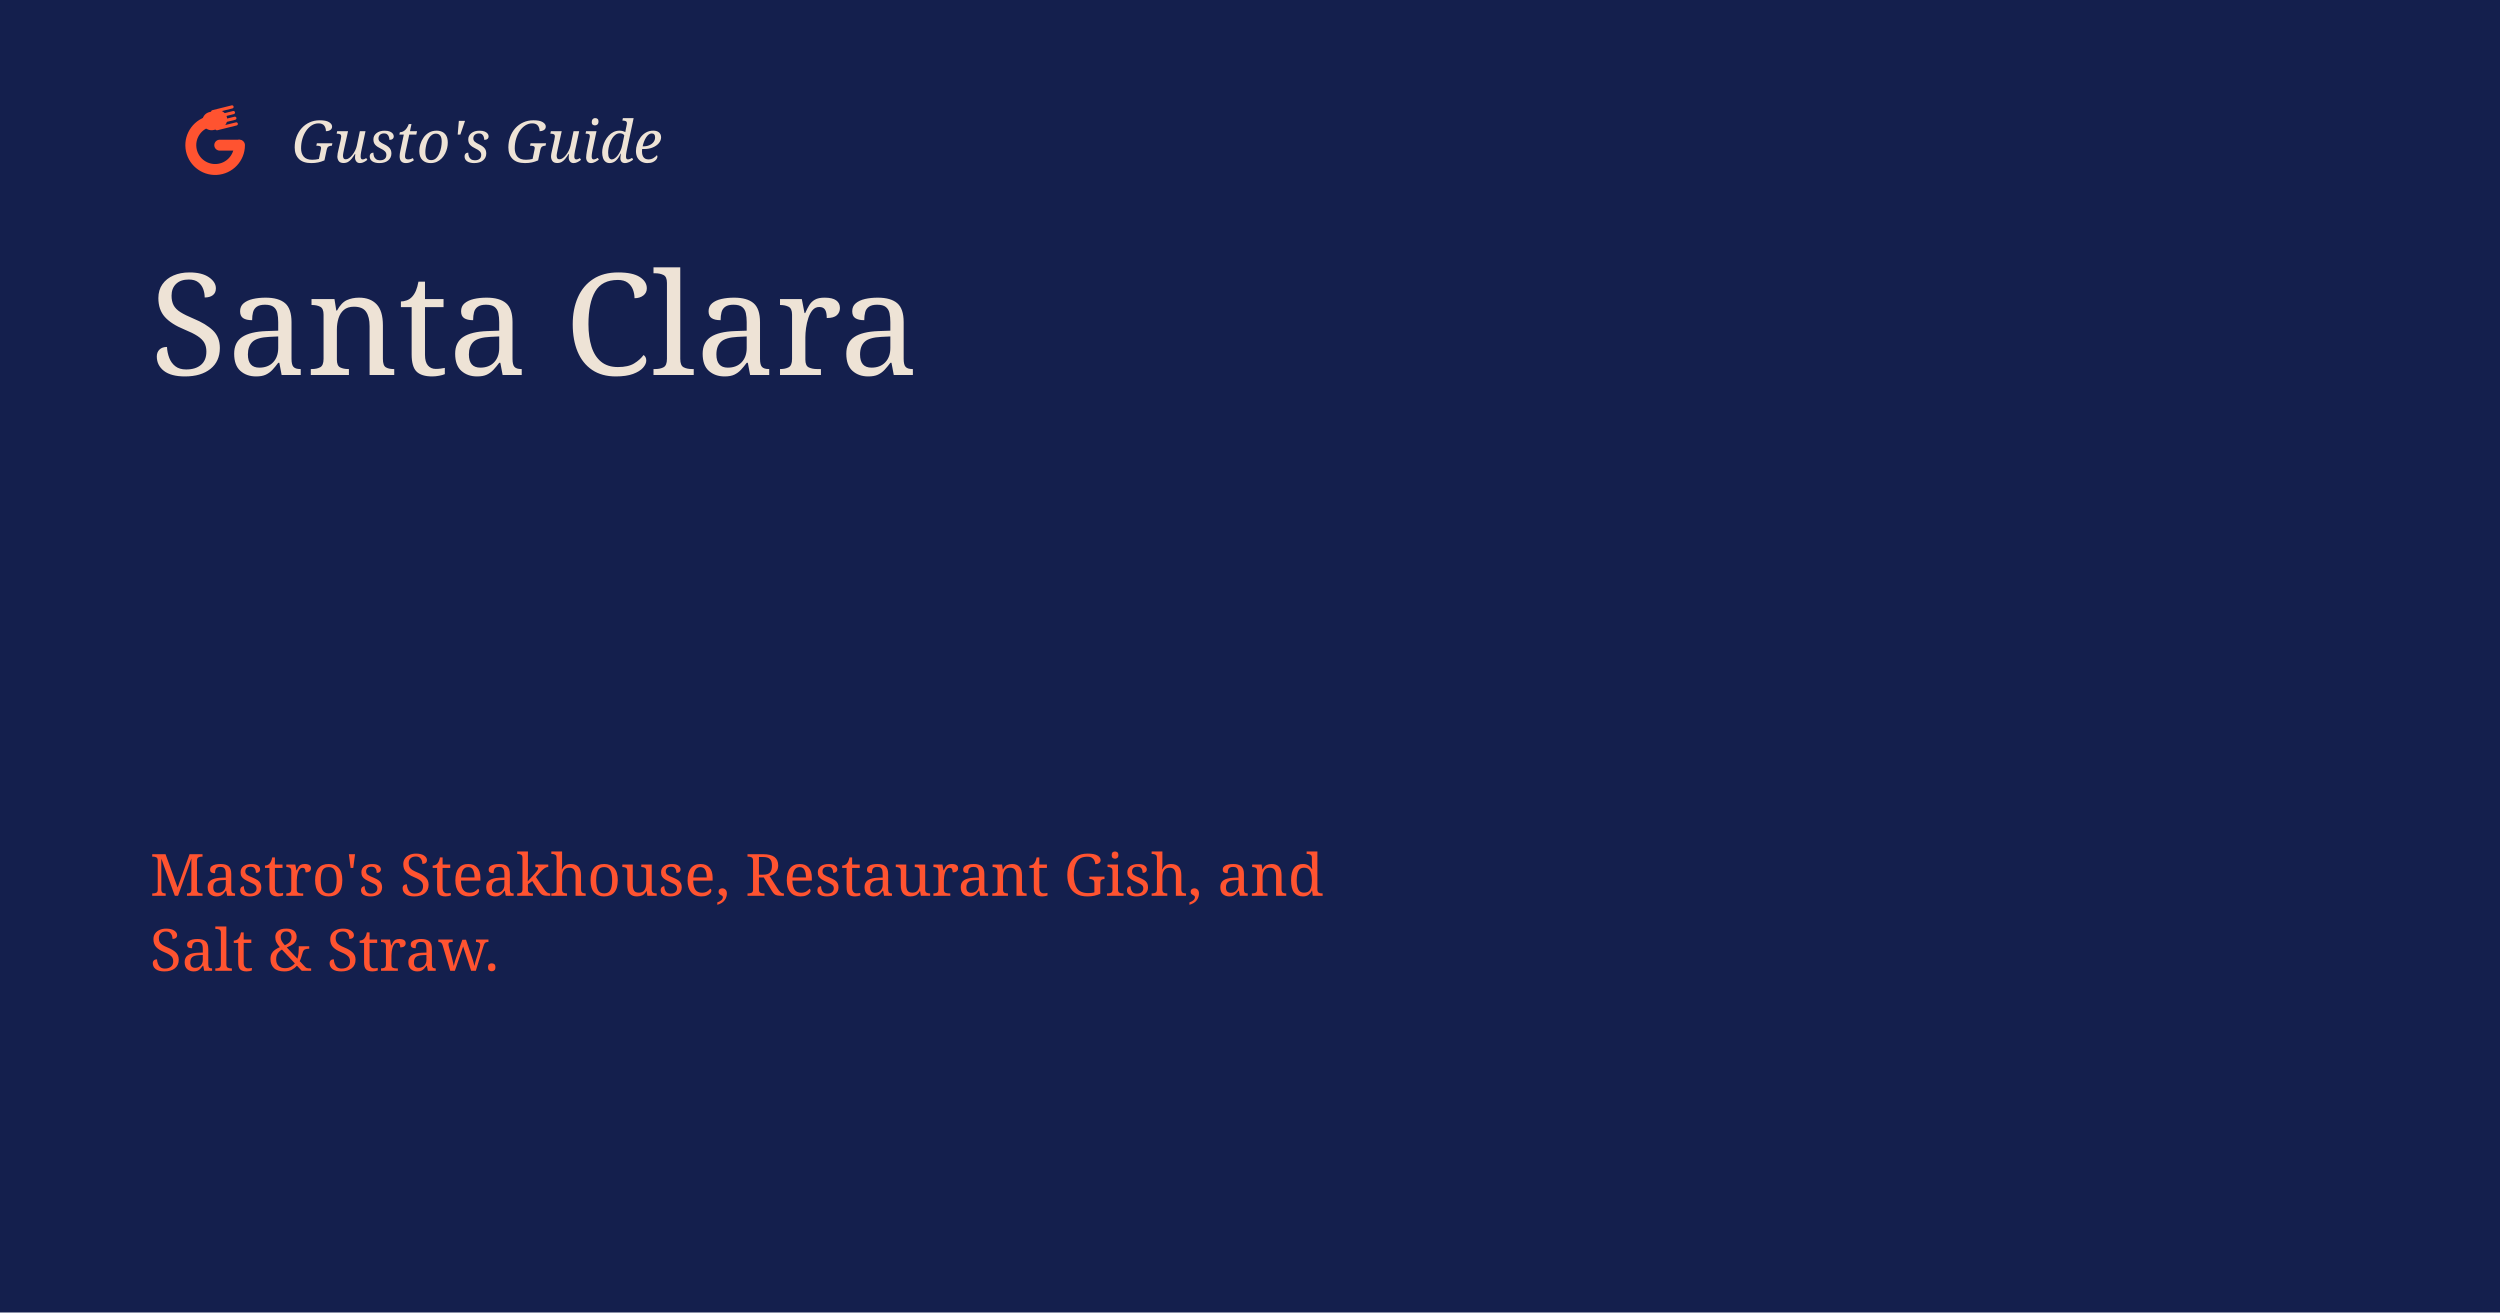
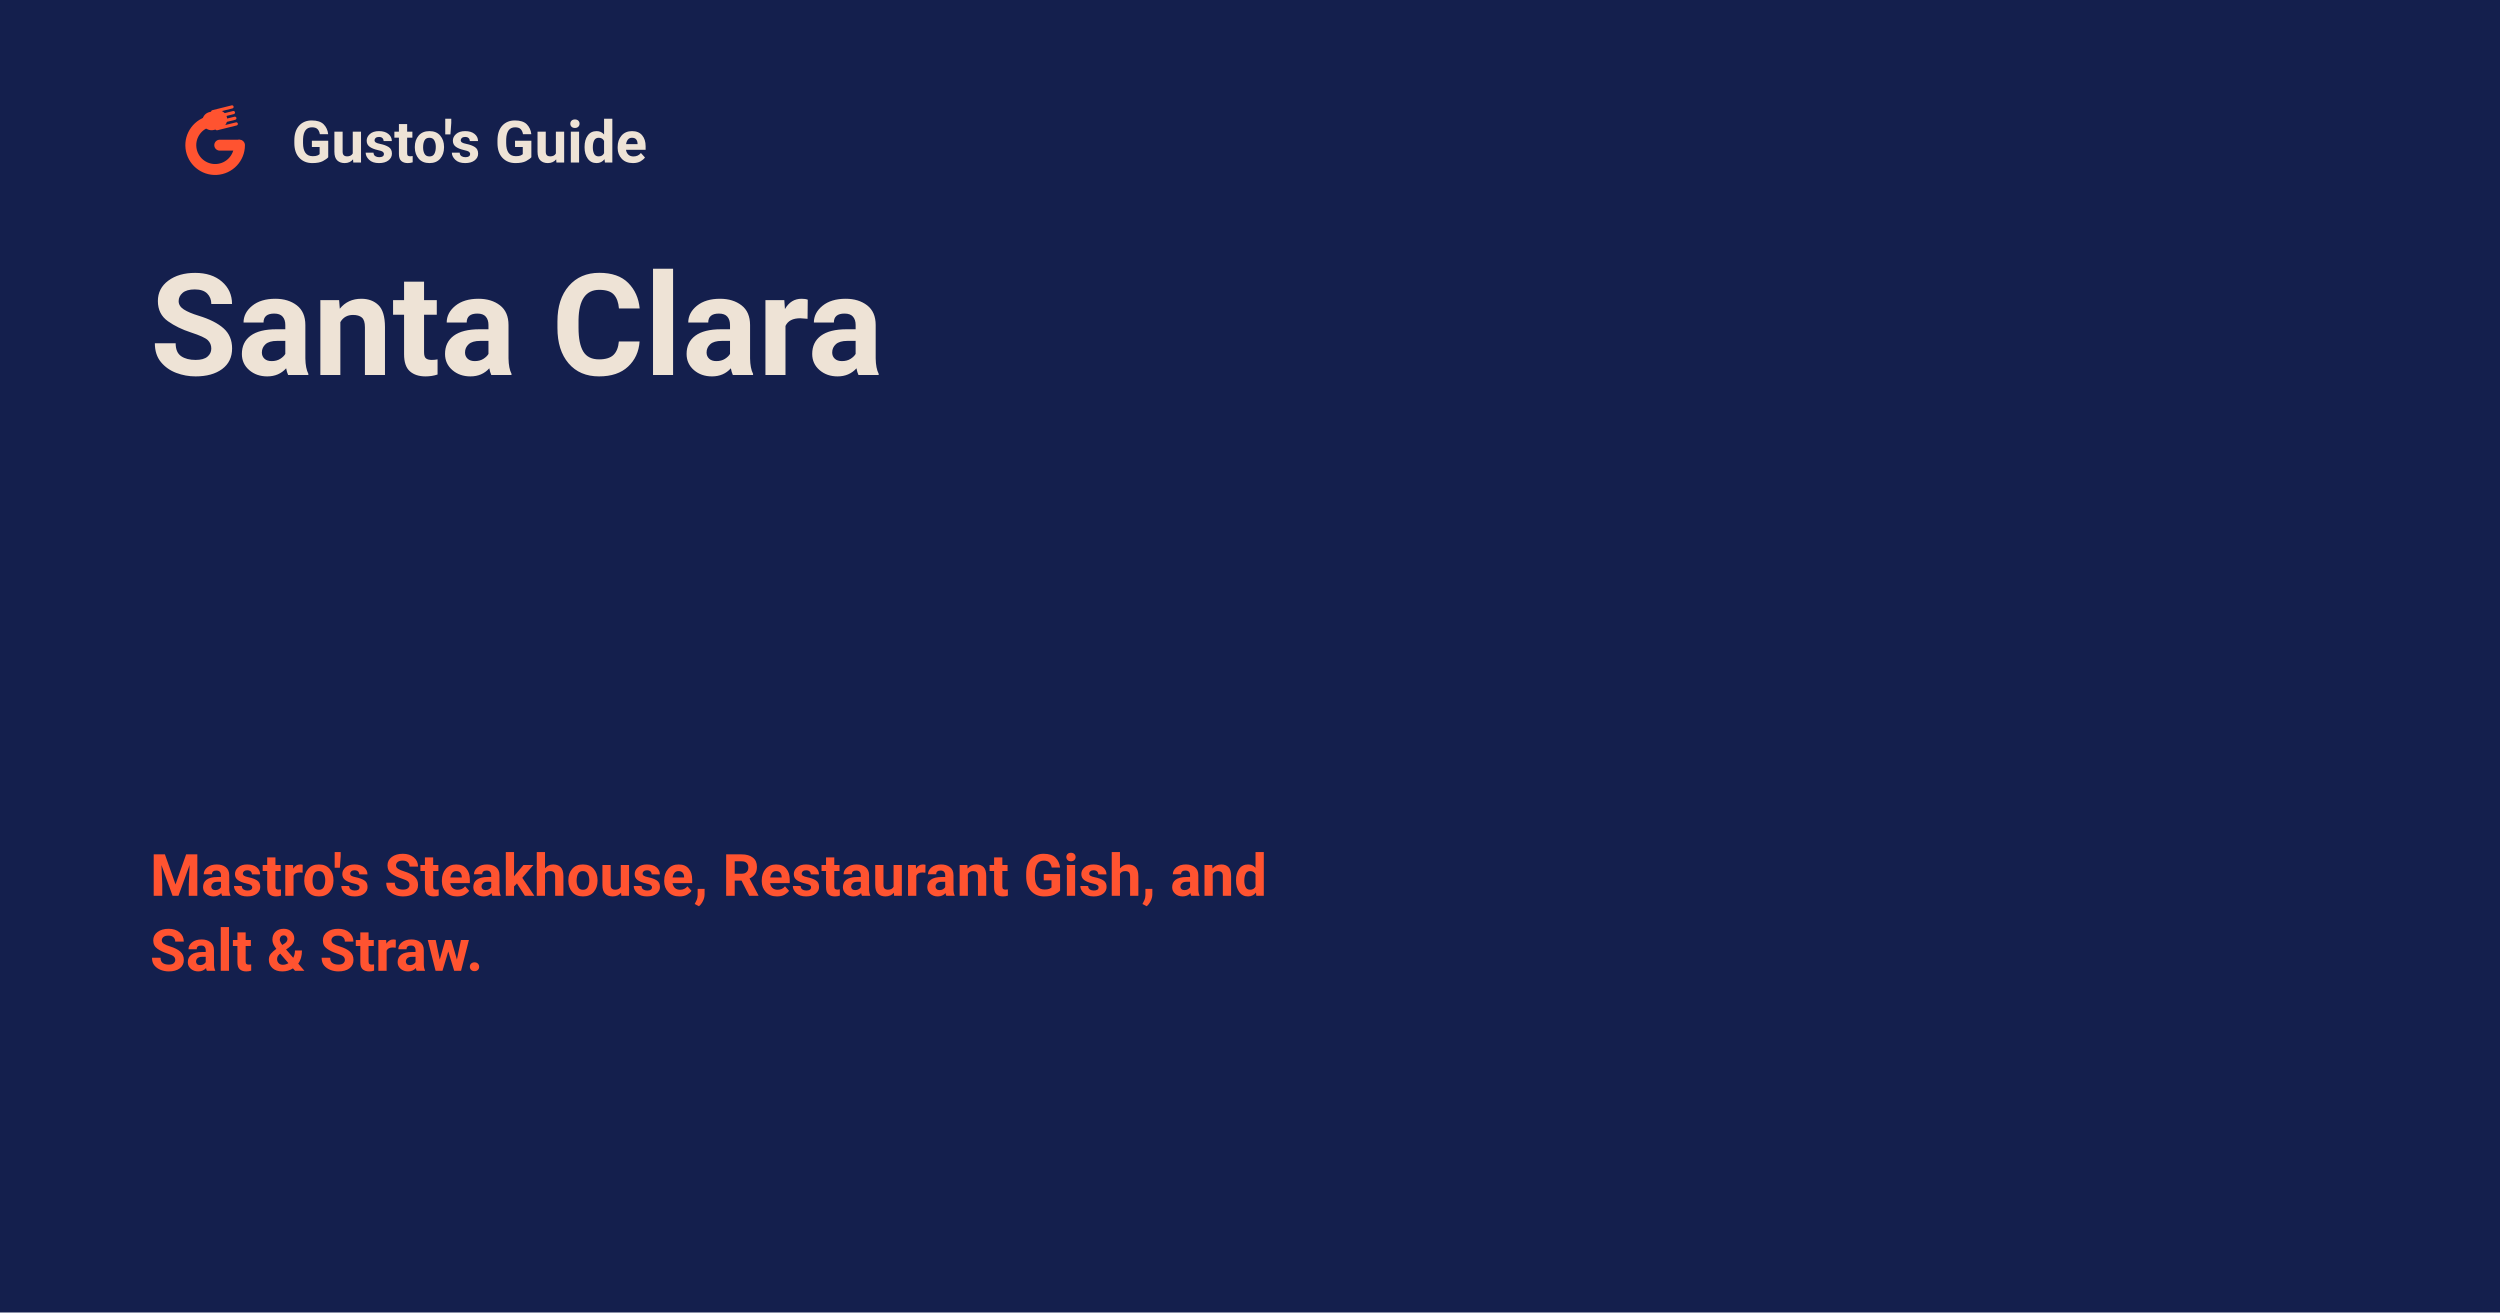
<svg xmlns="http://www.w3.org/2000/svg" width="1200" height="630" viewBox="0 0 1200 630">
  <rect width="1200" height="630" fill="#141F4D" />
  <g transform="translate(72 36) scale(0.92)">
    <g transform="translate(10.59 -0.99)">
      <path d="M 36.1 37.6 A 12.7 12.7 0 1 1 21.19 25.09" fill="none" stroke="#FF5330" stroke-width="5.7" stroke-linecap="round" />
      <path d="M 35.64 37.6 L 25.8 37.6" fill="none" stroke="#FF5330" stroke-width="5.7" stroke-linecap="round" />
      <path d="M 21.19 25.09 L 22.46 24.78" fill="none" stroke="#FF5330" stroke-width="5.7" stroke-linecap="round" />
      <path d="M 21.53 25.01 L 24.88 24.17" fill="none" stroke="#FF5330" stroke-width="9.6" stroke-linecap="round" />
      <path d="M 22.13 20.15 L 32.22 17.63 M 22.86 23.11 L 32.95 20.59 M 23.6 26.06 L 33.69 23.55 M 24.34 29.02 L 34.43 26.51" fill="none" stroke="#FF5330" stroke-width="1.65" stroke-linecap="round" />
    </g>
  </g>
-   <text x="140" y="78" fill="#EEE3D6" font-family="Georgia, serif" font-size="28" font-style="italic">Gusto's Guide</text>
-   <text x="72" y="180" fill="#EEE3D6" font-family="Georgia, serif" font-size="68">Santa Clara</text>
-   <text x="72" y="430" fill="#FF5330" font-family="Georgia, serif" font-size="28">Mastro's Steakhouse, Restaurant Gish, and</text>
-   <text x="72" y="466" fill="#FF5330" font-family="Georgia, serif" font-size="28">Salt &amp; Straw.</text>
+   <text x="140" y="78" fill="#EEE3D6" font-family="system-ui, -apple-system, BlinkMacSystemFont, 'Segoe UI', Roboto, 'Helvetica Neue', Arial, 'Noto Sans', sans-serif" font-weight="600" font-size="28" font-style="normal">Gusto's Guide</text>
+   <text x="72" y="180" fill="#EEE3D6" font-family="system-ui, -apple-system, BlinkMacSystemFont, 'Segoe UI', Roboto, 'Helvetica Neue', Arial, 'Noto Sans', sans-serif" font-weight="600" font-size="68">Santa Clara</text>
+   <text x="72" y="430" fill="#FF5330" font-family="system-ui, -apple-system, BlinkMacSystemFont, 'Segoe UI', Roboto, 'Helvetica Neue', Arial, 'Noto Sans', sans-serif" font-weight="600" font-size="28">Mastro's Steakhouse, Restaurant Gish, and</text>
+   <text x="72" y="466" fill="#FF5330" font-family="system-ui, -apple-system, BlinkMacSystemFont, 'Segoe UI', Roboto, 'Helvetica Neue', Arial, 'Noto Sans', sans-serif" font-weight="600" font-size="28">Salt &amp; Straw.</text>
</svg>
